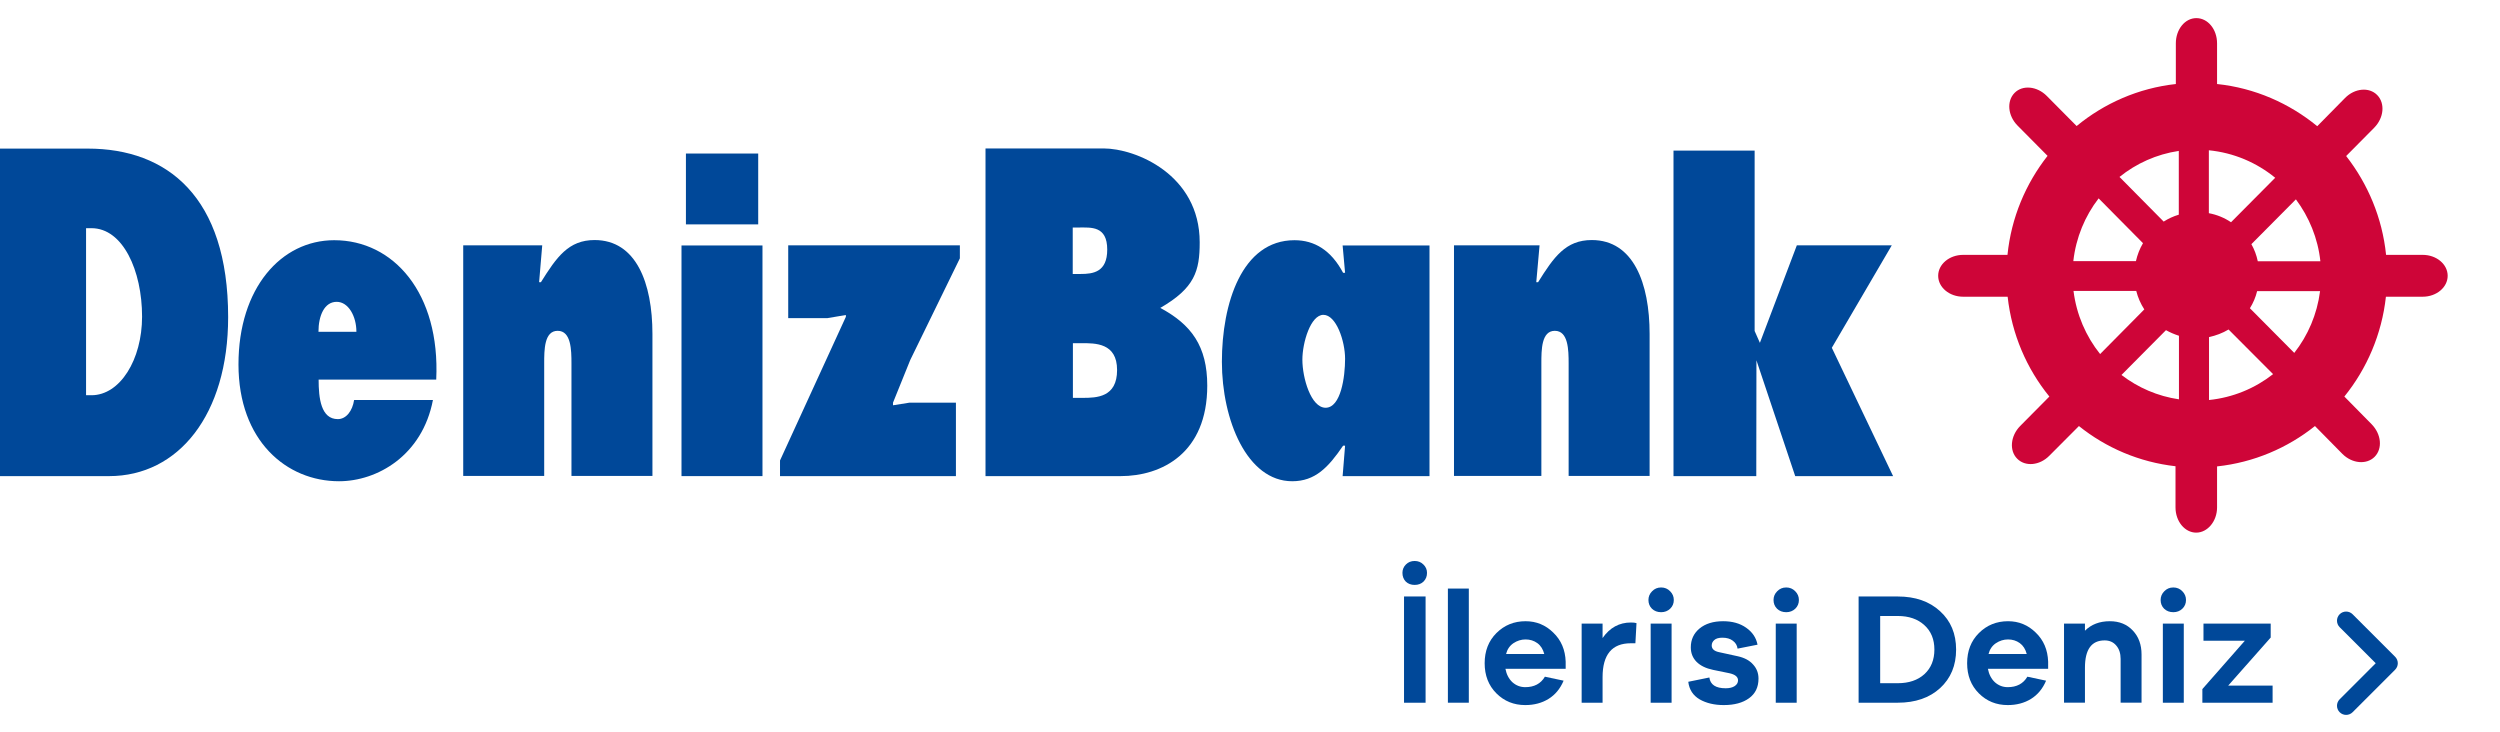
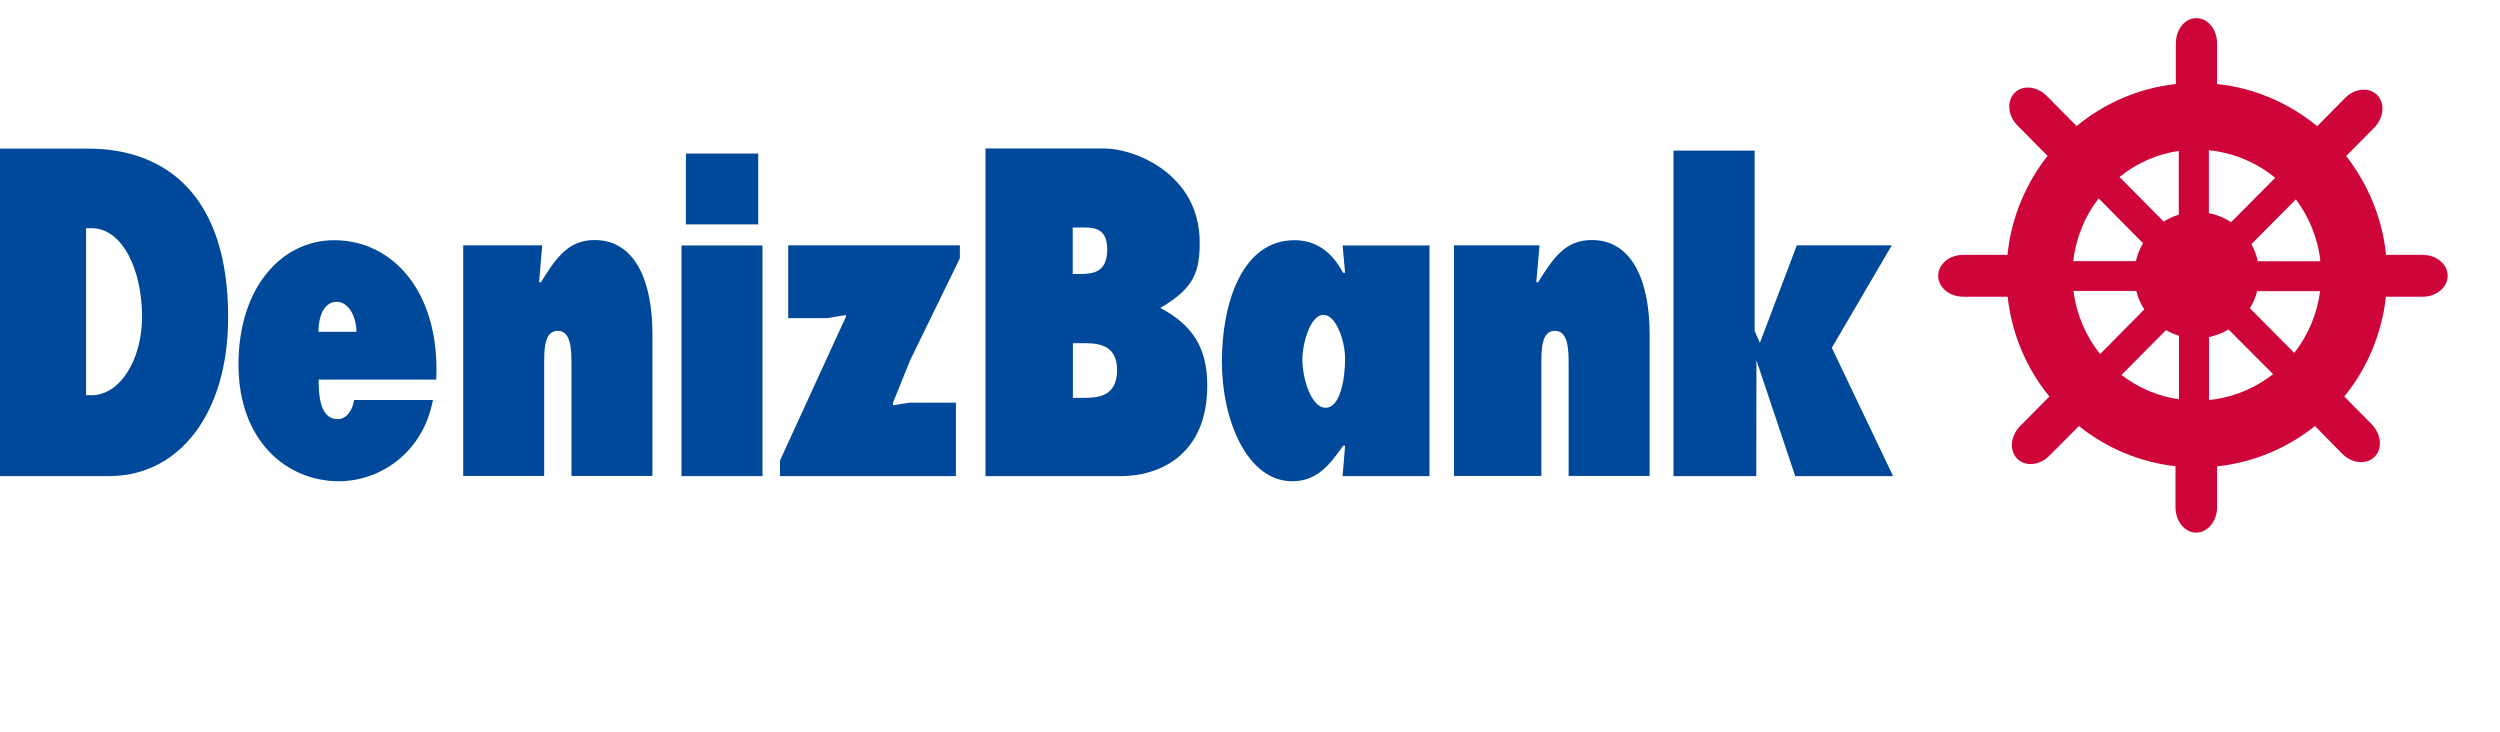
<svg xmlns="http://www.w3.org/2000/svg" width="205" height="60" viewBox="0 0 205 60" fill="none">
  <rect width="205" height="60" fill="#ffff" />
  <g id="Desktop_Ana Sayfa Redesign_Logo_V3">
    <rect width="1440" height="809" transform="translate(-165 -55)" fill="white" />
    <g id="Group 799">
      <rect id="Rectangle 225" x="-165" y="-15" width="1440" height="90" fill="white" />
      <g id="Logo Ä°lerisi Deniz">
        <g id="Group 2636">
          <path id="Vector" d="M163.194 19.548C163.625 17.049 164.581 14.752 165.955 12.739L164.15 10.916C162.952 9.7 162.938 7.754 164.124 6.566C165.309 5.363 167.235 5.377 168.433 6.593L170.211 8.389C172.218 6.957 174.535 5.944 177.053 5.485V3.094C177.053 1.378 178.414 0 180.084 0C181.754 0 183.114 1.391 183.114 3.094V5.471C185.66 5.917 188.017 6.944 190.05 8.389L191.653 6.768C192.852 5.552 194.778 5.552 195.963 6.741C197.148 7.944 197.135 9.889 195.936 11.091L194.293 12.739C195.653 14.739 196.609 17.049 197.04 19.548H198.926C200.623 19.548 201.997 20.913 201.997 22.615C201.997 24.317 200.623 25.681 198.926 25.681H197.014C196.556 28.221 195.559 30.558 194.145 32.585L195.586 34.044C196.785 35.26 196.798 37.205 195.613 38.394C194.428 39.596 192.502 39.583 191.303 38.367L189.821 36.881C187.841 38.259 185.552 39.231 183.087 39.664V41.906C183.087 43.622 181.727 45 180.057 45C178.387 45 177.026 43.608 177.026 41.906V39.65C174.602 39.204 172.339 38.245 170.386 36.881L168.743 38.542C167.545 39.758 165.619 39.758 164.433 38.569C163.248 37.367 163.262 35.422 164.46 34.219L166.076 32.598C164.662 30.572 163.652 28.221 163.208 25.695H160.5C158.803 25.695 157.43 24.317 157.43 22.628C157.43 20.94 158.803 19.562 160.5 19.562H163.194V19.548Z" fill="white" />
          <g id="Group">
            <path id="Vector_2" fill-rule="evenodd" clip-rule="evenodd" d="M35.771 31.126C36.107 24.034 32.269 19.697 27.407 19.697C23.056 19.697 19.555 23.615 19.555 29.883C19.555 36.152 23.501 39.462 27.797 39.462C30.936 39.462 34.626 37.354 35.501 32.801H29.037C28.902 33.693 28.39 34.368 27.703 34.368C26.316 34.368 26.127 32.653 26.127 31.126H35.771ZM26.114 27.209C26.114 25.885 26.599 24.75 27.609 24.75C28.565 24.75 29.225 25.925 29.225 27.209H26.114Z" fill="#004899" />
            <path id="Vector_3" fill-rule="evenodd" clip-rule="evenodd" d="M44.463 20.116H37.984V39.029H44.624V29.802C44.624 28.694 44.624 27.127 45.729 27.127C46.833 27.127 46.86 28.694 46.86 29.802V39.029H53.5V27.384C53.5 23.21 52.167 19.684 48.759 19.684C46.618 19.684 45.648 21.075 44.355 23.142H44.207L44.463 20.116Z" fill="#004899" />
            <path id="Vector_4" fill-rule="evenodd" clip-rule="evenodd" d="M78.709 21.183V20.115H64.634V26.086H67.853L69.362 25.83V25.978L63.961 37.759V39.042H78.386V33.017H74.588L73.227 33.233V33.017L74.641 29.518L78.709 21.183Z" fill="#004899" />
            <path id="Vector_5" fill-rule="evenodd" clip-rule="evenodd" d="M126.244 20.116H119.227V39.029H126.392V29.802C126.392 28.694 126.392 27.127 127.496 27.127C128.601 27.127 128.628 28.694 128.628 29.802V39.029H135.268V27.384C135.268 23.21 133.934 19.684 130.527 19.684C128.385 19.684 127.415 21.075 126.122 23.142H125.974L126.244 20.116Z" fill="#004899" />
            <path id="Vector_6" fill-rule="evenodd" clip-rule="evenodd" d="M137.227 39.042H144.015L144.028 29.545L147.207 39.042H155.234L150.21 28.518L155.126 20.116H147.341L144.311 28.113L143.88 27.14V12.348H137.227V39.042Z" fill="#004899" />
            <path id="Vector_7" fill-rule="evenodd" clip-rule="evenodd" d="M87.964 22.466V18.656H88.449C89.473 18.656 90.793 18.508 90.793 20.467C90.793 22.317 89.634 22.466 88.611 22.466H87.964ZM80.812 39.042H91.884C95.278 39.042 98.995 37.151 98.995 31.625C98.995 28.383 97.689 26.613 95.143 25.249C97.971 23.614 98.375 22.223 98.375 19.872C98.375 14.306 93.109 12.172 90.496 12.172H80.812V39.042ZM87.964 28.14H88.665C89.796 28.14 91.601 28.099 91.601 30.342C91.601 32.585 89.931 32.625 88.772 32.625H87.978V28.14H87.964Z" fill="#004899" />
            <path id="Vector_8" fill-rule="evenodd" clip-rule="evenodd" d="M110.095 39.043H117.219V20.13H110.095L110.297 22.372H110.135C109.152 20.521 107.792 19.697 106.148 19.697C101.825 19.697 100.195 24.898 100.195 29.667C100.195 34.436 102.256 39.462 105.96 39.462C107.845 39.462 108.923 38.327 110.135 36.544H110.297L110.095 39.043ZM106.795 29.492C106.795 28.1 107.468 25.817 108.519 25.817C109.569 25.817 110.297 27.965 110.297 29.424C110.297 30.883 109.96 33.436 108.694 33.436C107.495 33.423 106.795 30.991 106.795 29.492Z" fill="#004899" />
            <path id="Vector_9" fill-rule="evenodd" clip-rule="evenodd" d="M0 39.042H8.943C14.64 39.042 18.708 33.99 18.708 26.006C18.708 16.13 13.711 12.185 7.192 12.185H0V39.042ZM7.057 18.711H7.502C10.074 18.711 11.65 22.183 11.65 25.965C11.65 29.491 9.845 32.409 7.502 32.409H7.057V18.711Z" fill="#004899" />
            <path id="Vector_10" fill-rule="evenodd" clip-rule="evenodd" d="M56.246 18.399H62.173V12.59H56.246V18.399ZM55.883 39.041H62.523V20.128H55.883V39.041Z" fill="#004899" />
          </g>
          <path id="Vector_11" fill-rule="evenodd" clip-rule="evenodd" d="M170.014 21.399C170.23 19.481 170.97 17.711 172.088 16.266L175.725 19.94C175.455 20.4 175.267 20.886 175.146 21.413H170.014V21.399ZM173.799 14.509C175.173 13.402 176.843 12.645 178.661 12.375V17.603C178.217 17.738 177.799 17.927 177.422 18.171L173.799 14.509ZM181.112 12.321C183.173 12.524 185.045 13.334 186.567 14.577L182.944 18.224C182.405 17.86 181.786 17.603 181.126 17.482V12.321H181.112ZM188.264 16.347C189.341 17.792 190.069 19.535 190.271 21.426H185.139C185.032 20.913 184.856 20.454 184.614 20.021L188.264 16.347ZM190.244 23.885C190.001 25.776 189.247 27.519 188.129 28.938L184.493 25.276C184.762 24.844 184.964 24.371 185.085 23.872H190.244V23.885ZM186.392 30.68C184.91 31.842 183.106 32.599 181.139 32.801V27.641C181.705 27.519 182.244 27.316 182.742 27.019L186.392 30.68ZM178.688 32.747C176.924 32.49 175.321 31.788 173.96 30.748L177.61 27.073C177.947 27.262 178.297 27.411 178.674 27.533V32.747H178.688ZM172.21 29.032C171.051 27.587 170.27 25.803 170.028 23.858H175.173C175.307 24.398 175.536 24.912 175.833 25.371L172.21 29.032ZM164.627 24.331H160.977C159.846 24.331 158.93 23.561 158.93 22.615C158.93 21.669 159.846 20.899 160.977 20.899H164.613C164.923 17.846 166.108 15.063 167.9 12.78L165.435 10.294C164.64 9.484 164.533 8.295 165.193 7.62C165.852 6.944 167.038 7.066 167.832 7.863L170.284 10.335C172.546 8.471 175.348 7.228 178.419 6.89V3.553C178.419 2.418 179.159 1.486 180.102 1.486C181.045 1.486 181.799 2.405 181.799 3.553V6.89C184.897 7.214 187.725 8.471 190.015 10.348L192.291 8.038C193.086 7.228 194.271 7.12 194.931 7.795C195.591 8.471 195.483 9.66 194.688 10.47L192.385 12.794C194.163 15.077 195.348 17.86 195.658 20.899H198.662C199.793 20.899 200.709 21.669 200.709 22.615C200.709 23.561 199.793 24.331 198.662 24.331H195.645C195.308 27.411 194.082 30.234 192.237 32.517L194.473 34.787C195.268 35.598 195.389 36.786 194.715 37.462C194.055 38.124 192.87 38.016 192.076 37.219L189.826 34.936C187.577 36.733 184.816 37.921 181.799 38.246V41.609C181.799 42.744 181.018 43.676 180.089 43.676C179.159 43.676 178.392 42.758 178.392 41.609V38.232C175.415 37.894 172.694 36.719 170.472 34.936L168.048 37.367C167.253 38.178 166.068 38.286 165.408 37.611C164.748 36.949 164.856 35.746 165.65 34.936L168.048 32.517C166.189 30.234 164.964 27.411 164.627 24.331Z" fill="#CE0538" />
        </g>
-         <g id="Group 2638">
-           <path id="Union" d="M192.913 50.368C192.62 50.075 192.145 50.075 191.852 50.368C191.56 50.661 191.56 51.136 191.852 51.429L194.809 54.385L191.852 57.342C191.56 57.635 191.56 58.109 191.852 58.402C192.145 58.695 192.62 58.695 192.913 58.402L196.4 54.916C196.693 54.623 196.693 54.148 196.4 53.855L192.913 50.368Z" fill="#004899" />
-           <g id="Ä°lerisi Deniz">
-             <path id="Vector_12" d="M186.353 56.218V57.622H180.594V56.504L184.078 52.539H180.685V51.135H186.197V52.279L182.713 56.218H186.353Z" fill="#004899" />
-             <path id="Vector_13" d="M177.471 48.484C177.67 48.276 177.917 48.172 178.212 48.172C178.507 48.172 178.754 48.276 178.953 48.484C179.152 48.683 179.252 48.922 179.252 49.199C179.252 49.485 179.152 49.723 178.953 49.914C178.754 50.105 178.507 50.2 178.212 50.2C177.909 50.2 177.657 50.105 177.458 49.914C177.267 49.723 177.172 49.485 177.172 49.199C177.172 48.922 177.272 48.683 177.471 48.484ZM179.07 57.623H177.354V51.136H179.07V57.623Z" fill="#004899" />
-             <path id="Vector_14" d="M173.007 50.94C173.787 50.94 174.415 51.195 174.892 51.706C175.369 52.209 175.607 52.864 175.607 53.669V57.621H173.891V54.033C173.891 53.574 173.77 53.206 173.527 52.928C173.293 52.651 172.977 52.513 172.578 52.513C171.503 52.513 170.966 53.258 170.966 54.748V57.621H169.25V51.135H170.966V51.719C171.486 51.2 172.166 50.94 173.007 50.94Z" fill="#004899" />
-             <path id="Vector_15" d="M167.948 54.255V54.84H163.008C163.094 55.299 163.285 55.667 163.58 55.944C163.883 56.213 164.234 56.347 164.633 56.347C165.369 56.347 165.907 56.062 166.245 55.489L167.779 55.815C167.501 56.473 167.09 56.971 166.544 57.309C165.998 57.648 165.361 57.816 164.633 57.816C163.697 57.816 162.908 57.496 162.267 56.855C161.625 56.213 161.305 55.39 161.305 54.385C161.305 53.379 161.625 52.556 162.267 51.914C162.917 51.264 163.714 50.94 164.659 50.94C165.543 50.94 166.301 51.252 166.934 51.876C167.575 52.491 167.913 53.284 167.948 54.255ZM164.659 52.434C164.303 52.434 163.97 52.538 163.658 52.746C163.354 52.955 163.155 53.249 163.06 53.63H166.193C166.089 53.232 165.898 52.933 165.621 52.733C165.343 52.534 165.023 52.434 164.659 52.434Z" fill="#004899" />
-             <path id="Vector_16" d="M152.406 48.912H155.617C157.056 48.912 158.213 49.315 159.088 50.121C159.964 50.918 160.401 51.967 160.401 53.267C160.401 54.567 159.964 55.62 159.088 56.426C158.213 57.223 157.056 57.622 155.617 57.622H152.406V48.912ZM154.174 56.023H155.617C156.527 56.023 157.255 55.776 157.801 55.282C158.347 54.779 158.62 54.108 158.62 53.267C158.62 52.426 158.347 51.759 157.801 51.265C157.255 50.762 156.527 50.511 155.617 50.511H154.174V56.023Z" fill="#004899" />
-             <path id="Vector_17" d="M145.729 48.484C145.928 48.276 146.175 48.172 146.47 48.172C146.764 48.172 147.011 48.276 147.211 48.484C147.41 48.683 147.51 48.922 147.51 49.199C147.51 49.485 147.41 49.723 147.211 49.914C147.011 50.105 146.764 50.2 146.47 50.2C146.166 50.2 145.915 50.105 145.716 49.914C145.525 49.723 145.43 49.485 145.43 49.199C145.43 48.922 145.529 48.683 145.729 48.484ZM147.328 57.623H145.612V51.136H147.328V57.623Z" fill="#004899" />
-             <path id="Vector_18" d="M138.438 55.906L140.167 55.554C140.245 56.144 140.691 56.438 141.505 56.438C141.817 56.438 142.065 56.378 142.247 56.257C142.428 56.135 142.519 55.979 142.519 55.788C142.519 55.502 142.281 55.307 141.805 55.203L140.479 54.931C139.889 54.809 139.434 54.588 139.114 54.267C138.802 53.947 138.646 53.553 138.646 53.084C138.646 52.452 138.884 51.936 139.361 51.538C139.846 51.139 140.492 50.94 141.298 50.94C142.052 50.94 142.68 51.117 143.182 51.472C143.694 51.828 144.006 52.291 144.118 52.864L142.48 53.188C142.446 52.92 142.316 52.703 142.09 52.538C141.874 52.374 141.592 52.291 141.246 52.291C140.934 52.291 140.708 52.356 140.569 52.486C140.431 52.608 140.361 52.755 140.361 52.928C140.361 53.206 140.557 53.388 140.947 53.474L142.493 53.812C143.048 53.934 143.468 54.159 143.754 54.489C144.049 54.809 144.197 55.195 144.197 55.645C144.197 56.347 143.937 56.885 143.417 57.258C142.905 57.63 142.216 57.816 141.35 57.816C140.578 57.816 139.919 57.66 139.373 57.349C138.827 57.028 138.515 56.547 138.438 55.906Z" fill="#004899" />
-             <path id="Vector_19" d="M135.471 48.484C135.67 48.276 135.917 48.172 136.212 48.172C136.507 48.172 136.754 48.276 136.953 48.484C137.152 48.683 137.252 48.922 137.252 49.199C137.252 49.485 137.152 49.723 136.953 49.914C136.754 50.105 136.507 50.2 136.212 50.2C135.909 50.2 135.657 50.105 135.458 49.914C135.267 49.723 135.172 49.485 135.172 49.199C135.172 48.922 135.272 48.683 135.471 48.484ZM137.07 57.623H135.354V51.136H137.07V57.623Z" fill="#004899" />
-             <path id="Vector_20" d="M133.738 51.045C133.938 51.045 134.089 51.062 134.193 51.097L134.102 52.748H133.725C132.183 52.748 131.411 53.675 131.411 55.53V57.623H129.695V51.136H131.411V52.319C132.001 51.47 132.776 51.045 133.738 51.045Z" fill="#004899" />
-             <path id="Vector_21" d="M128.385 54.255V54.84H123.445C123.532 55.299 123.723 55.667 124.017 55.944C124.321 56.213 124.672 56.347 125.07 56.347C125.807 56.347 126.344 56.062 126.682 55.489L128.216 55.815C127.939 56.473 127.527 56.971 126.981 57.309C126.435 57.648 125.798 57.816 125.07 57.816C124.134 57.816 123.346 57.496 122.704 56.855C122.063 56.213 121.742 55.39 121.742 54.385C121.742 53.379 122.063 52.556 122.704 51.914C123.354 51.264 124.152 50.94 125.096 50.94C125.98 50.94 126.739 51.252 127.371 51.876C128.013 52.491 128.351 53.284 128.385 54.255ZM125.096 52.434C124.741 52.434 124.407 52.538 124.095 52.746C123.792 52.955 123.593 53.249 123.497 53.63H126.63C126.526 53.232 126.336 52.933 126.058 52.733C125.781 52.534 125.46 52.434 125.096 52.434Z" fill="#004899" />
-             <path id="Vector_22" d="M120.443 57.622H118.727V48.262H120.443V57.622Z" fill="#004899" />
-             <path id="Vector_23" d="M115.286 46.286C115.477 46.095 115.715 46 116.001 46C116.287 46 116.525 46.095 116.716 46.286C116.915 46.477 117.015 46.706 117.015 46.975C117.015 47.261 116.92 47.499 116.729 47.69C116.538 47.872 116.296 47.963 116.001 47.963C115.706 47.963 115.464 47.872 115.273 47.69C115.091 47.499 115 47.261 115 46.975C115 46.706 115.095 46.477 115.286 46.286ZM116.898 57.622H115.13V48.912H116.898V57.622Z" fill="#004899" />
-           </g>
-         </g>
      </g>
    </g>
  </g>
</svg>
